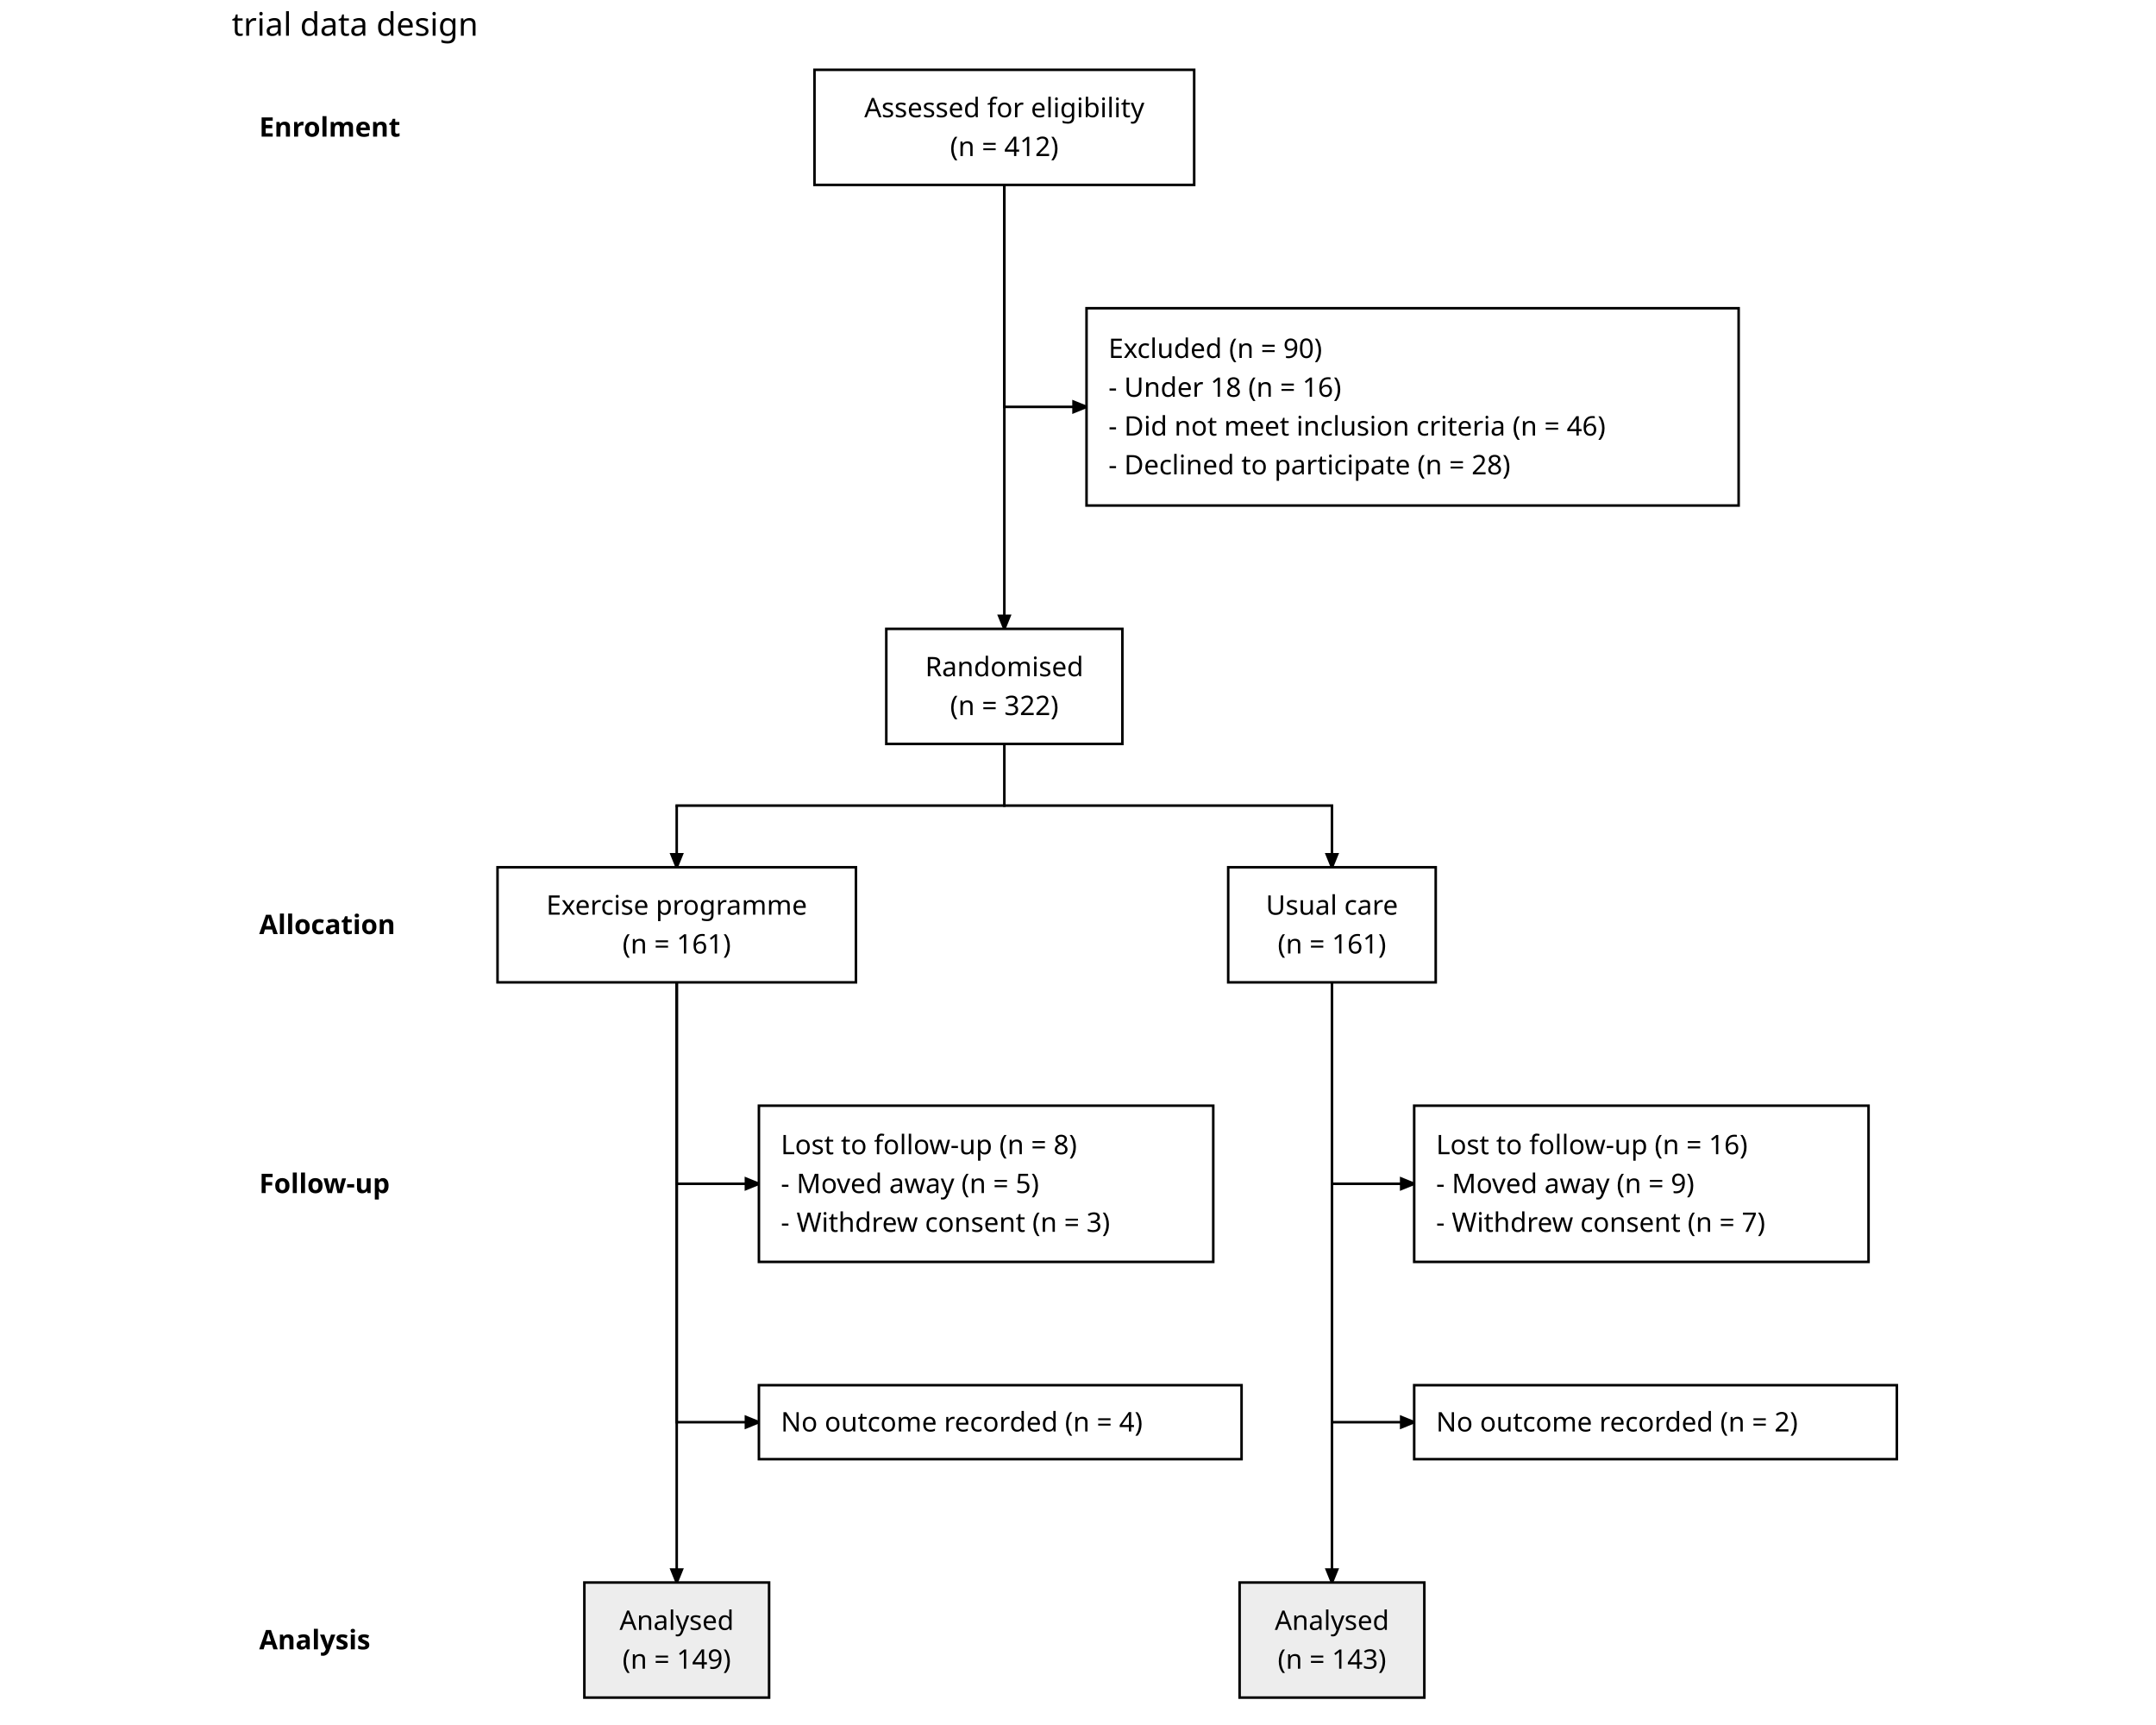
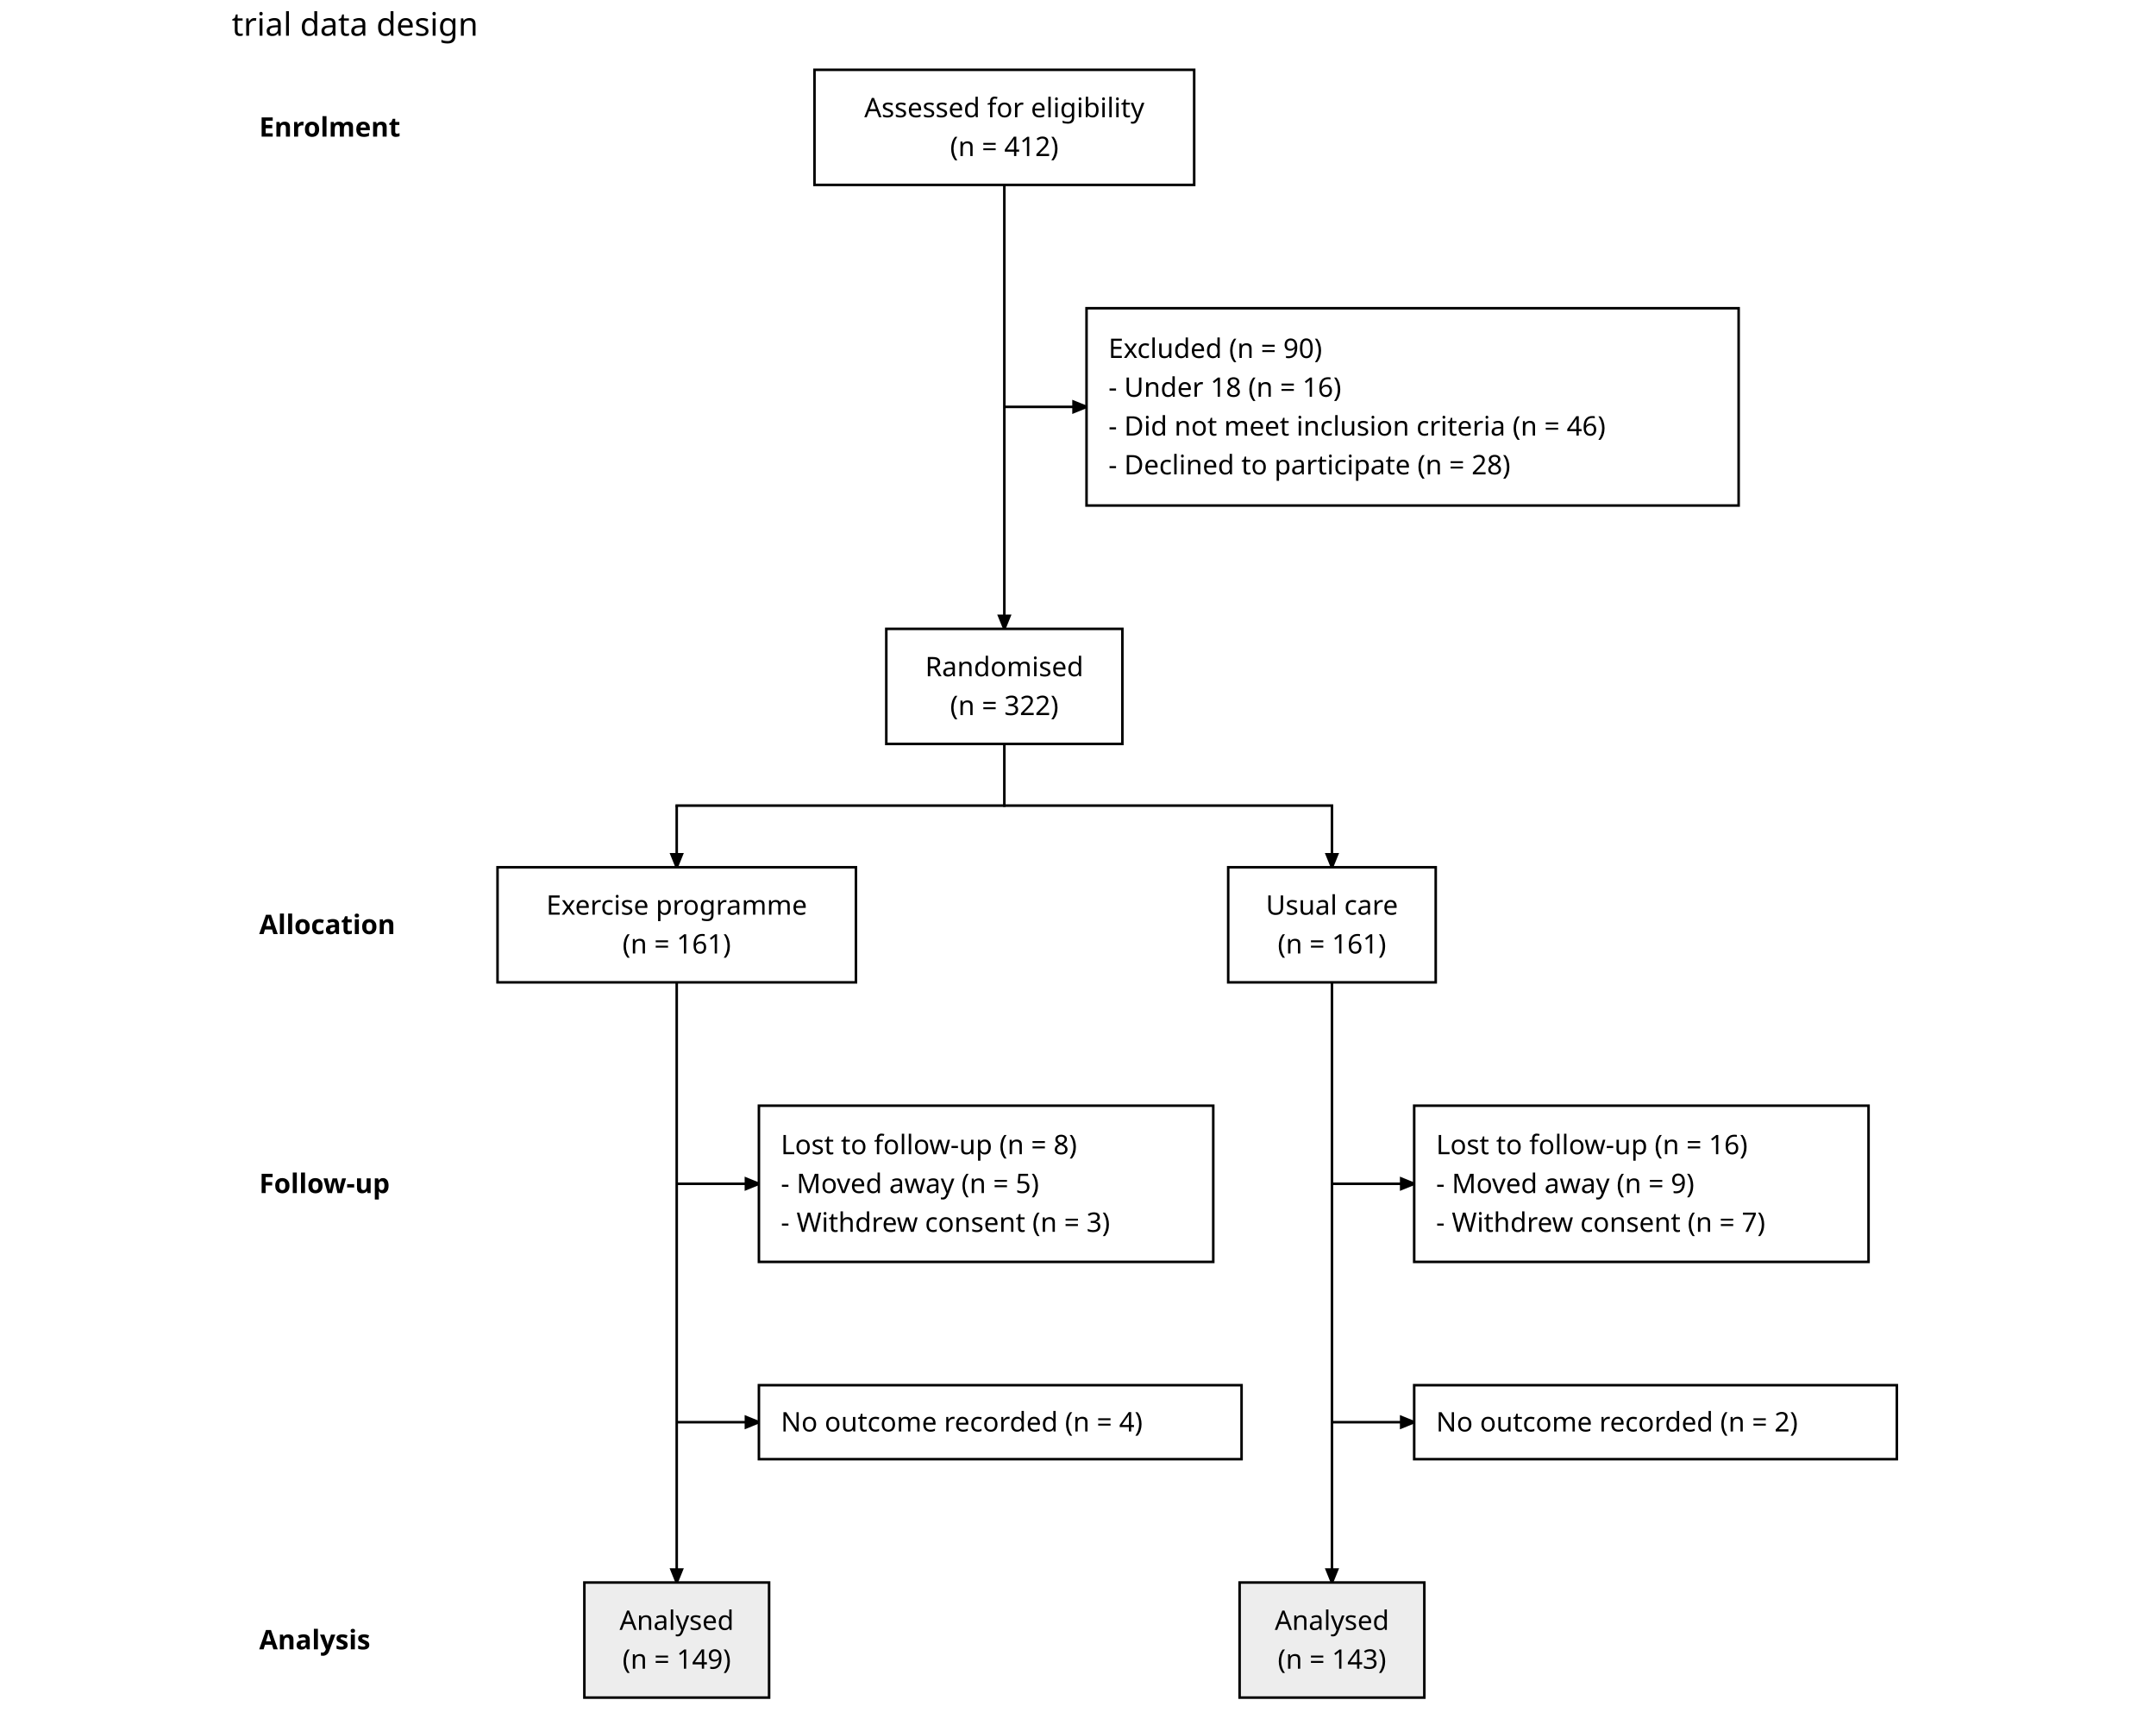
<svg xmlns="http://www.w3.org/2000/svg" class="svglite" data-engine-version="2.0" width="720.00pt" height="576.00pt" viewBox="0 0 720.00 576.00">
  <defs>
    <style type="text/css">
    .svglite line, .svglite polyline, .svglite polygon, .svglite path, .svglite rect, .svglite circle {
      fill: none;
      stroke: #000000;
      stroke-linecap: round;
      stroke-linejoin: round;
      stroke-miterlimit: 10.00;
    }
  </style>
  </defs>
  <rect width="100%" height="100%" style="stroke: none; fill: #FFFFFF;" />
  <defs>
    <clipPath id="cpMC4wMHw3MjAuMDB8MC4wMHw1NzYuMDA=">
      <rect x="0.00" y="0.00" width="720.00" height="576.00" />
    </clipPath>
  </defs>
  <g clip-path="url(#cpMC4wMHw3MjAuMDB8MC4wMHw1NzYuMDA=)">
</g>
  <defs>
    <clipPath id="cpNzcuNDF8NjQyLjU5fDAuMDB8NTc2LjAw">
      <rect x="77.41" y="0.00" width="565.18" height="576.00" />
    </clipPath>
  </defs>
  <g clip-path="url(#cpNzcuNDF8NjQyLjU5fDAuMDB8NTc2LjAw)">
    <rect x="77.41" y="0.00" width="565.18" height="576.00" style="stroke-width: 0.00; stroke: none; fill: #FFFFFF;" />
  </g>
  <g clip-path="url(#cpMC4wMHw3MjAuMDB8MC4wMHw1NzYuMDA=)">
    <rect x="77.41" y="14.16" width="565.18" height="561.84" style="stroke-width: 0.00; stroke: none; fill: #FFFFFF;" />
    <line x1="335.40" y1="248.41" x2="335.40" y2="269.00" style="stroke-width: 0.85; stroke-linecap: square;" />
    <line x1="225.99" y1="269.00" x2="444.81" y2="269.00" style="stroke-width: 0.85; stroke-linecap: square;" />
-     <line x1="335.40" y1="61.74" x2="335.40" y2="135.86" style="stroke-width: 0.85; stroke-linecap: square;" />
-     <line x1="225.99" y1="328.02" x2="225.99" y2="395.28" style="stroke-width: 0.85; stroke-linecap: square;" />
-     <line x1="444.81" y1="328.02" x2="444.81" y2="395.28" style="stroke-width: 0.85; stroke-linecap: square;" />
-     <line x1="225.99" y1="328.02" x2="225.99" y2="474.89" style="stroke-width: 0.85; stroke-linecap: square;" />
-     <line x1="444.81" y1="328.02" x2="444.81" y2="474.89" style="stroke-width: 0.85; stroke-linecap: square;" />
    <line x1="335.40" y1="61.74" x2="335.40" y2="209.98" style="stroke-width: 0.85; stroke-linecap: butt; stroke-linejoin: miter;" />
    <polygon points="333.65,205.64 335.40,209.98 337.16,205.64 " style="stroke-width: 0.85; stroke-linecap: butt; stroke-linejoin: miter; fill: #000000;" />
    <line x1="225.99" y1="269.00" x2="225.99" y2="289.59" style="stroke-width: 0.85; stroke-linecap: butt; stroke-linejoin: miter;" />
    <polygon points="224.24,285.25 225.99,289.59 227.74,285.25 " style="stroke-width: 0.85; stroke-linecap: butt; stroke-linejoin: miter; fill: #000000;" />
    <line x1="444.81" y1="269.00" x2="444.81" y2="289.59" style="stroke-width: 0.85; stroke-linecap: butt; stroke-linejoin: miter;" />
    <polygon points="443.06,285.25 444.81,289.59 446.57,285.25 " style="stroke-width: 0.85; stroke-linecap: butt; stroke-linejoin: miter; fill: #000000;" />
    <line x1="225.99" y1="328.02" x2="225.99" y2="528.42" style="stroke-width: 0.85; stroke-linecap: butt; stroke-linejoin: miter;" />
    <polygon points="224.24,524.08 225.99,528.42 227.74,524.08 " style="stroke-width: 0.85; stroke-linecap: butt; stroke-linejoin: miter; fill: #000000;" />
    <line x1="444.81" y1="328.02" x2="444.81" y2="528.42" style="stroke-width: 0.85; stroke-linecap: butt; stroke-linejoin: miter;" />
    <polygon points="443.06,524.08 444.81,528.42 446.57,524.08 " style="stroke-width: 0.85; stroke-linecap: butt; stroke-linejoin: miter; fill: #000000;" />
    <line x1="335.40" y1="135.86" x2="362.85" y2="135.86" style="stroke-width: 0.85; stroke-linecap: butt; stroke-linejoin: miter;" />
    <polygon points="358.51,137.61 362.85,135.86 358.51,134.11 " style="stroke-width: 0.85; stroke-linecap: butt; stroke-linejoin: miter; fill: #000000;" />
    <line x1="225.99" y1="395.28" x2="253.44" y2="395.28" style="stroke-width: 0.85; stroke-linecap: butt; stroke-linejoin: miter;" />
    <polygon points="249.10,397.03 253.44,395.28 249.10,393.52 " style="stroke-width: 0.85; stroke-linecap: butt; stroke-linejoin: miter; fill: #000000;" />
    <line x1="444.81" y1="395.28" x2="472.27" y2="395.28" style="stroke-width: 0.85; stroke-linecap: butt; stroke-linejoin: miter;" />
    <polygon points="467.93,397.03 472.27,395.28 467.93,393.52 " style="stroke-width: 0.85; stroke-linecap: butt; stroke-linejoin: miter; fill: #000000;" />
    <line x1="225.99" y1="474.89" x2="253.44" y2="474.89" style="stroke-width: 0.85; stroke-linecap: butt; stroke-linejoin: miter;" />
    <polygon points="249.10,476.64 253.44,474.89 249.10,473.13 " style="stroke-width: 0.85; stroke-linecap: butt; stroke-linejoin: miter; fill: #000000;" />
    <line x1="444.81" y1="474.89" x2="472.27" y2="474.89" style="stroke-width: 0.85; stroke-linecap: butt; stroke-linejoin: miter;" />
    <polygon points="467.93,476.64 472.27,474.89 467.93,473.13 " style="stroke-width: 0.85; stroke-linecap: butt; stroke-linejoin: miter; fill: #000000;" />
    <rect x="272.00" y="23.31" width="126.80" height="38.43" style="stroke-width: 0.85; stroke-linecap: butt; stroke-linejoin: miter; fill: #FFFFFF;" />
    <rect x="295.98" y="209.98" width="78.84" height="38.43" style="stroke-width: 0.85; stroke-linecap: butt; stroke-linejoin: miter; fill: #FFFFFF;" />
    <rect x="166.15" y="289.59" width="119.69" height="38.43" style="stroke-width: 0.85; stroke-linecap: butt; stroke-linejoin: miter; fill: #FFFFFF;" />
    <rect x="410.16" y="289.59" width="69.30" height="38.43" style="stroke-width: 0.85; stroke-linecap: butt; stroke-linejoin: miter; fill: #FFFFFF;" />
    <rect x="195.15" y="528.42" width="61.69" height="38.43" style="stroke-width: 0.85; stroke-linecap: butt; stroke-linejoin: miter; fill: #EDEDED;" />
    <rect x="413.97" y="528.42" width="61.69" height="38.43" style="stroke-width: 0.85; stroke-linecap: butt; stroke-linejoin: miter; fill: #EDEDED;" />
    <text x="335.40" y="39.14" text-anchor="middle" style="font-size: 9.00px; font-family: sans;" textLength="88.55px" lengthAdjust="spacingAndGlyphs">Assessed for eligibility</text>
    <text x="335.40" y="52.10" text-anchor="middle" style="font-size: 9.00px; font-family: sans;" textLength="36.28px" lengthAdjust="spacingAndGlyphs">(n = 412)</text>
    <text x="335.40" y="225.81" text-anchor="middle" style="font-size: 9.00px; font-family: sans;" textLength="50.54px" lengthAdjust="spacingAndGlyphs">Randomised</text>
    <text x="335.40" y="238.77" text-anchor="middle" style="font-size: 9.00px; font-family: sans;" textLength="36.28px" lengthAdjust="spacingAndGlyphs">(n = 322)</text>
    <text x="225.99" y="305.42" text-anchor="middle" style="font-size: 9.00px; font-family: sans;" textLength="83.05px" lengthAdjust="spacingAndGlyphs">Exercise programme</text>
    <text x="225.99" y="318.38" text-anchor="middle" style="font-size: 9.00px; font-family: sans;" textLength="36.28px" lengthAdjust="spacingAndGlyphs">(n = 161)</text>
    <text x="444.81" y="305.42" text-anchor="middle" style="font-size: 9.00px; font-family: sans;" textLength="43.03px" lengthAdjust="spacingAndGlyphs">Usual care</text>
    <text x="444.81" y="318.38" text-anchor="middle" style="font-size: 9.00px; font-family: sans;" textLength="36.28px" lengthAdjust="spacingAndGlyphs">(n = 161)</text>
    <text x="225.99" y="544.25" text-anchor="middle" style="font-size: 9.00px; font-family: sans;" textLength="37.03px" lengthAdjust="spacingAndGlyphs">Analysed</text>
    <text x="225.99" y="557.21" text-anchor="middle" style="font-size: 9.00px; font-family: sans;" textLength="36.28px" lengthAdjust="spacingAndGlyphs">(n = 149)</text>
    <text x="444.81" y="544.25" text-anchor="middle" style="font-size: 9.00px; font-family: sans;" textLength="37.03px" lengthAdjust="spacingAndGlyphs">Analysed</text>
    <text x="444.81" y="557.21" text-anchor="middle" style="font-size: 9.00px; font-family: sans;" textLength="36.28px" lengthAdjust="spacingAndGlyphs">(n = 143)</text>
    <rect x="362.85" y="102.92" width="217.77" height="65.88" style="stroke-width: 0.85; stroke-linecap: butt; stroke-linejoin: miter; fill: #FFFFFF;" />
    <rect x="253.44" y="369.20" width="151.73" height="52.16" style="stroke-width: 0.85; stroke-linecap: butt; stroke-linejoin: miter; fill: #FFFFFF;" />
    <rect x="472.27" y="369.20" width="151.73" height="52.16" style="stroke-width: 0.85; stroke-linecap: butt; stroke-linejoin: miter; fill: #FFFFFF;" />
    <rect x="253.44" y="462.53" width="161.18" height="24.71" style="stroke-width: 0.85; stroke-linecap: butt; stroke-linejoin: miter; fill: #FFFFFF;" />
    <rect x="472.27" y="462.53" width="161.18" height="24.71" style="stroke-width: 0.85; stroke-linecap: butt; stroke-linejoin: miter; fill: #FFFFFF;" />
    <text x="370.17" y="119.52" style="font-size: 9.00px; font-family: sans;" textLength="70.80px" lengthAdjust="spacingAndGlyphs">Excluded (n = 90)</text>
    <text x="370.17" y="132.48" style="font-size: 9.00px; font-family: sans;" textLength="76.30px" lengthAdjust="spacingAndGlyphs">- Under 18 (n = 16)</text>
    <text x="370.17" y="145.44" style="font-size: 9.00px; font-family: sans;" textLength="157.33px" lengthAdjust="spacingAndGlyphs">- Did not meet inclusion criteria (n = 46)</text>
    <text x="370.17" y="158.40" style="font-size: 9.00px; font-family: sans;" textLength="128.33px" lengthAdjust="spacingAndGlyphs">- Declined to participate (n = 28)</text>
    <text x="260.76" y="385.41" style="font-size: 9.00px; font-family: sans;" textLength="94.31px" lengthAdjust="spacingAndGlyphs">Lost to follow-up (n = 8)</text>
    <text x="260.76" y="398.37" style="font-size: 9.00px; font-family: sans;" textLength="84.80px" lengthAdjust="spacingAndGlyphs">- Moved away (n = 5)</text>
    <text x="260.76" y="411.33" style="font-size: 9.00px; font-family: sans;" textLength="105.80px" lengthAdjust="spacingAndGlyphs">- Withdrew consent (n = 3)</text>
    <text x="479.59" y="385.41" style="font-size: 9.00px; font-family: sans;" textLength="99.31px" lengthAdjust="spacingAndGlyphs">Lost to follow-up (n = 16)</text>
    <text x="479.59" y="398.37" style="font-size: 9.00px; font-family: sans;" textLength="84.80px" lengthAdjust="spacingAndGlyphs">- Moved away (n = 9)</text>
    <text x="479.59" y="411.33" style="font-size: 9.00px; font-family: sans;" textLength="105.80px" lengthAdjust="spacingAndGlyphs">- Withdrew consent (n = 7)</text>
    <text x="260.76" y="477.98" style="font-size: 9.00px; font-family: sans;" textLength="115.33px" lengthAdjust="spacingAndGlyphs">No outcome recorded (n = 4)</text>
    <text x="479.59" y="477.98" style="font-size: 9.00px; font-family: sans;" textLength="115.33px" lengthAdjust="spacingAndGlyphs">No outcome recorded (n = 2)</text>
    <text x="86.56" y="45.62" style="font-size: 9.00px; font-weight: bold; font-family: sans;" textLength="41.02px" lengthAdjust="spacingAndGlyphs">Enrolment</text>
    <text x="86.56" y="311.90" style="font-size: 9.00px; font-weight: bold; font-family: sans;" textLength="39.03px" lengthAdjust="spacingAndGlyphs">Allocation</text>
    <text x="86.56" y="398.37" style="font-size: 9.00px; font-weight: bold; font-family: sans;" textLength="39.02px" lengthAdjust="spacingAndGlyphs">Follow-up</text>
    <text x="86.56" y="550.73" style="font-size: 9.00px; font-weight: bold; font-family: sans;" textLength="33.52px" lengthAdjust="spacingAndGlyphs">Analysis</text>
    <text x="77.41" y="11.92" style="font-size: 10.80px; font-family: sans;" textLength="76.25px" lengthAdjust="spacingAndGlyphs">trial data design</text>
  </g>
</svg>
